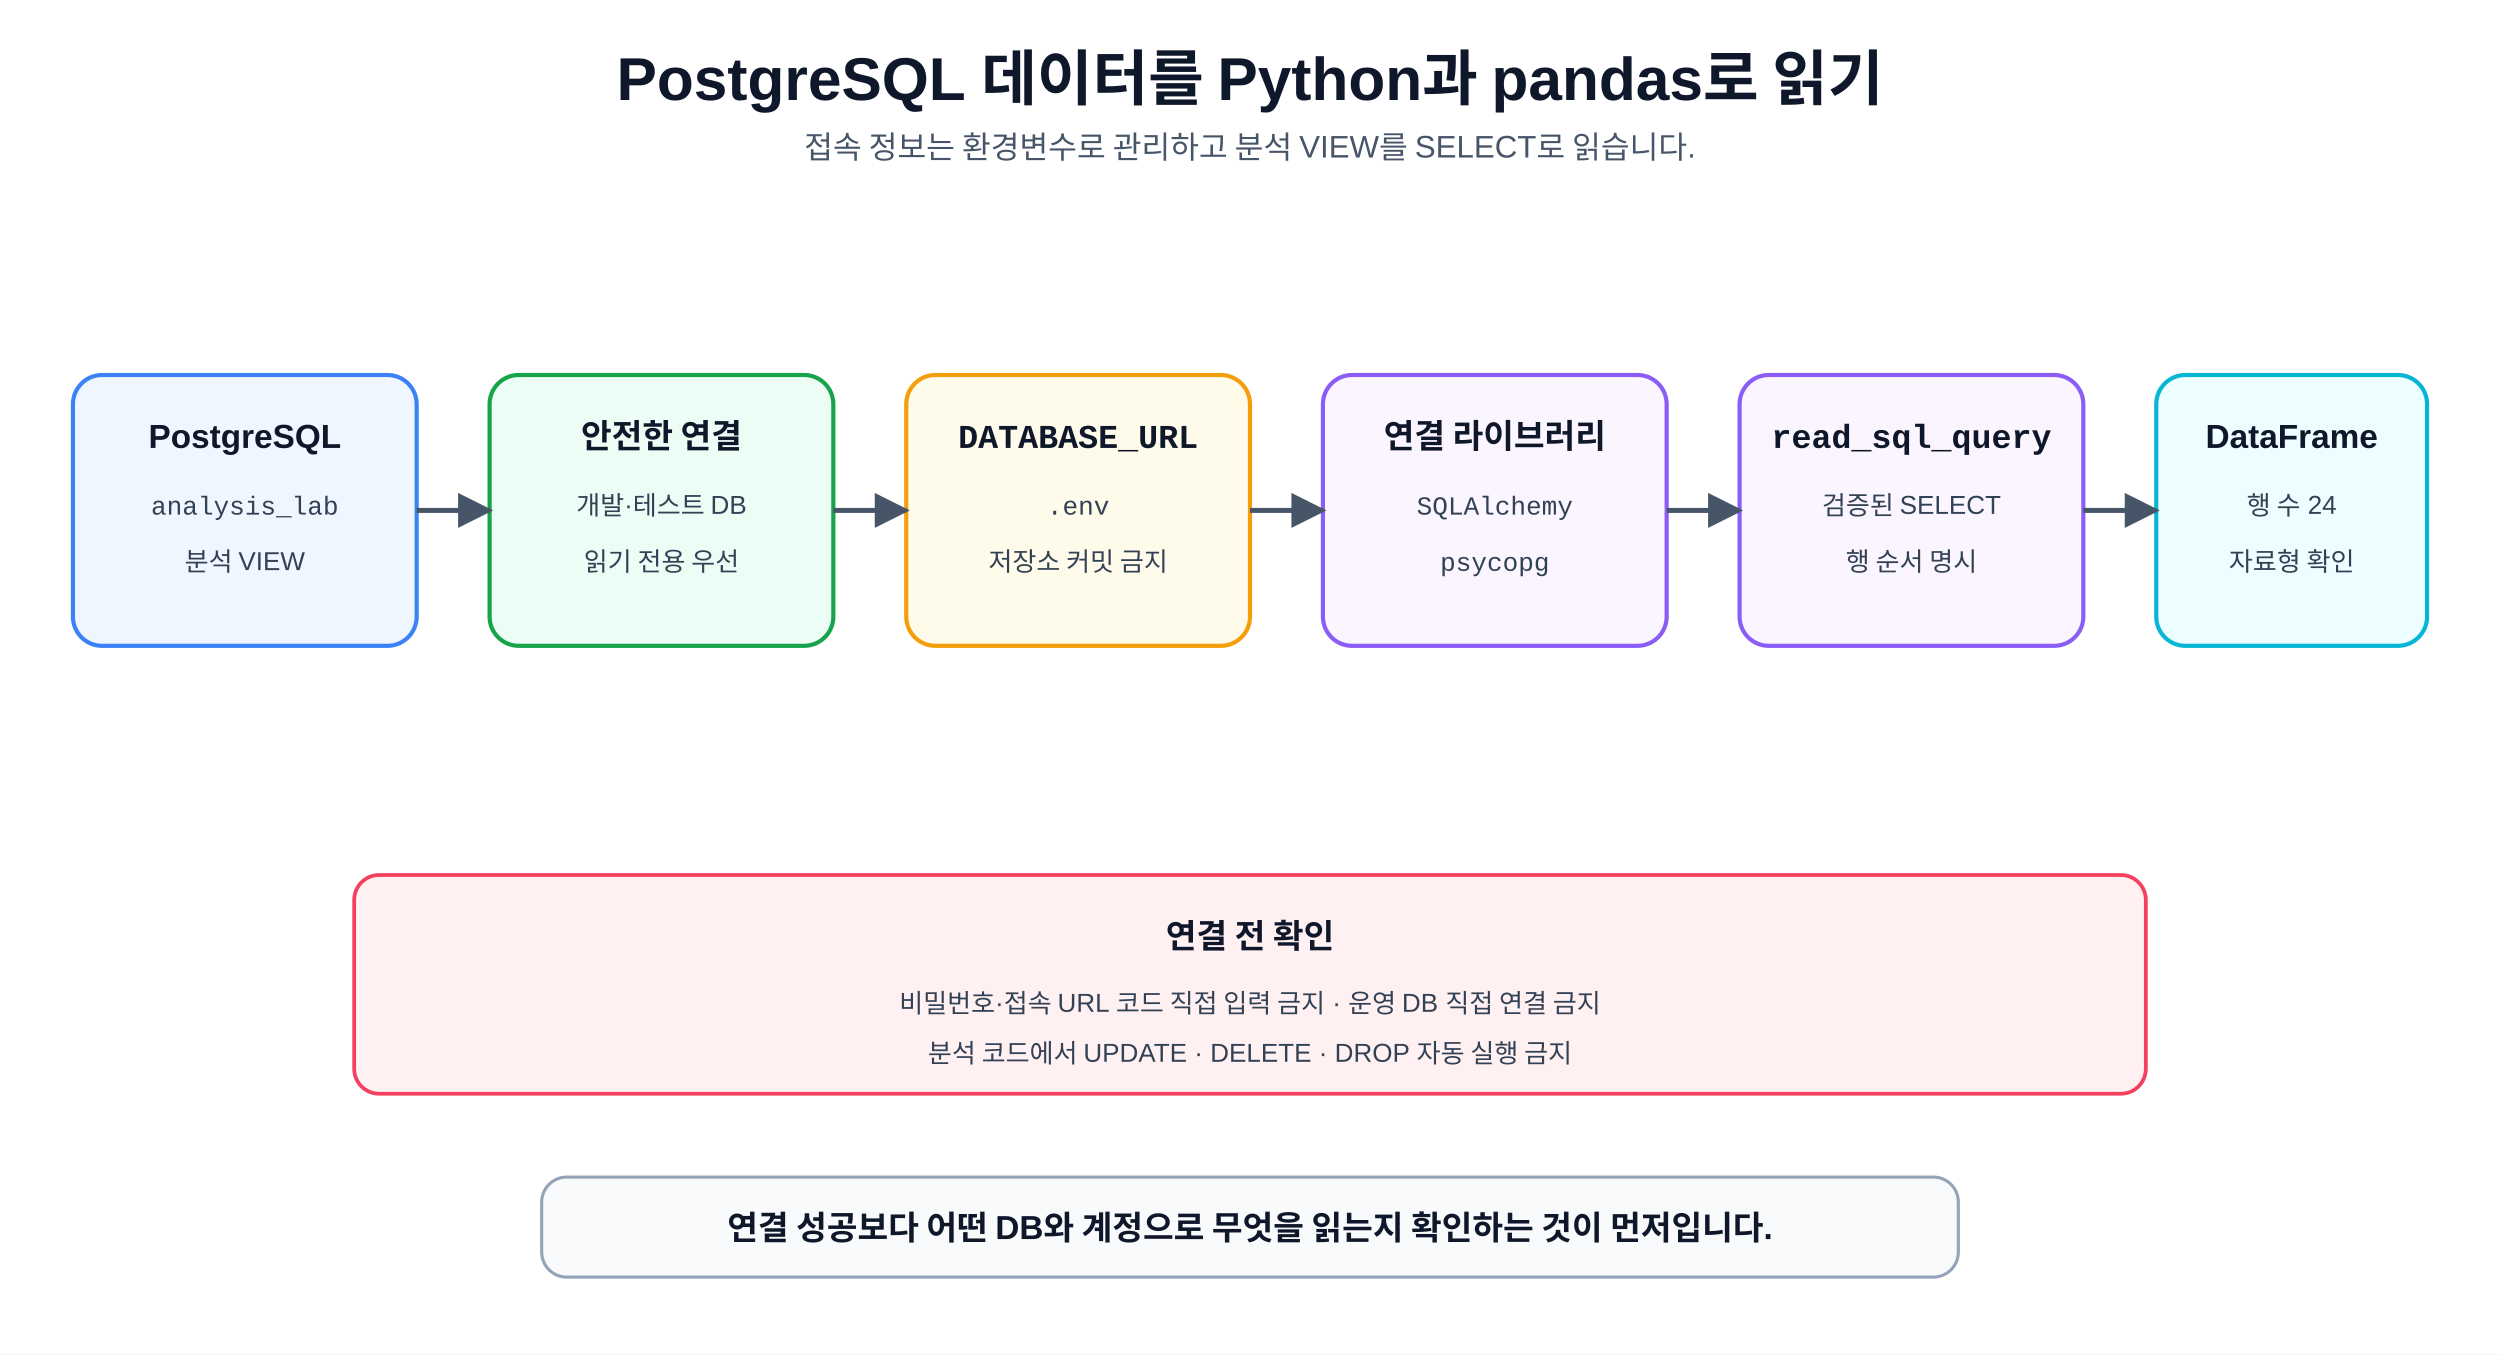
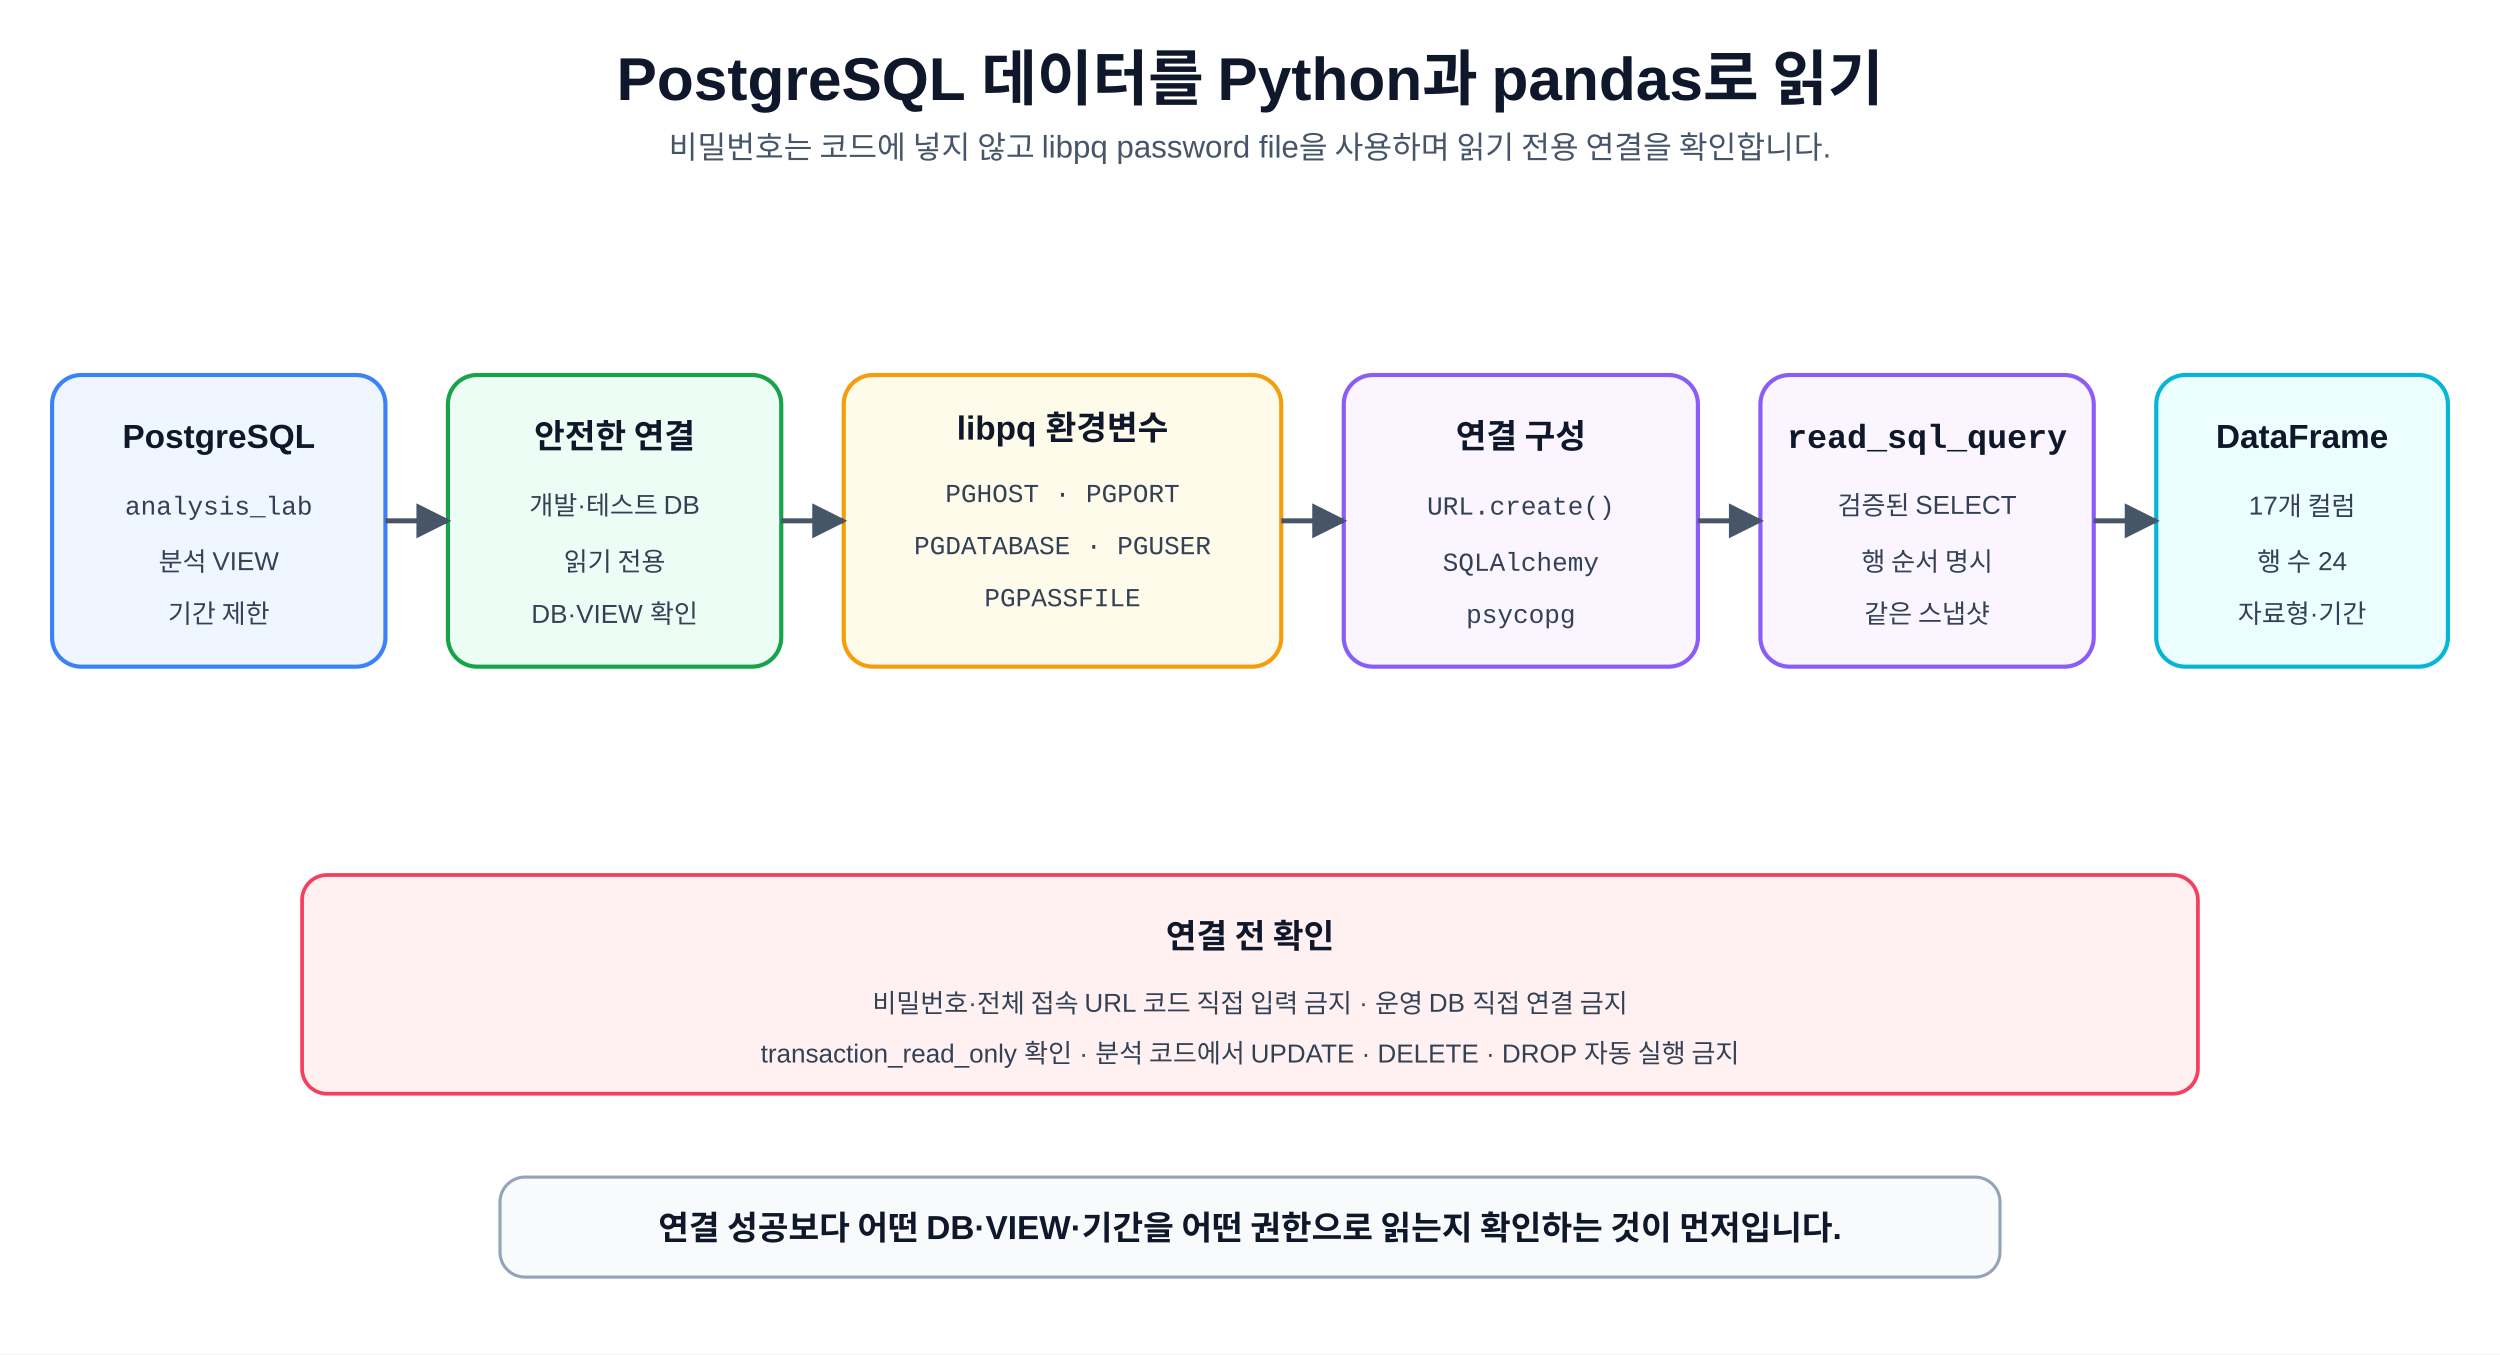
<svg xmlns="http://www.w3.org/2000/svg" width="100%" viewBox="0 0 1200 650" role="img" aria-labelledby="title desc" preserveAspectRatio="xMidYMid meet">
  <defs>
    <marker id="arrow" viewBox="0 0 10 10" refX="9" refY="5" markerWidth="7" markerHeight="7" orient="auto">
      <path d="M0 0 L10 5 L0 10 Z" fill="#475569" />
    </marker>
    <style>
      text{font-family:"Malgun Gothic","Apple SD Gothic Neo","Noto Sans KR",Arial,sans-serif;fill:#0f172a}.mono{font-family:Consolas,D2Coding,"Courier New",monospace}.title{font-size:29px;font-weight:800;text-anchor:middle}.sub{font-size:15px;text-anchor:middle;fill:#475569}.card{stroke-width:2;rx:14}.db{fill:#eff6ff;stroke:#3b82f6}.safe{fill:#ecfdf5;stroke:#16a34a}.env{fill:#fffbeb;stroke:#f59e0b}.code{fill:#faf5ff;stroke:#8b5cf6}.data{fill:#ecfeff;stroke:#06b6d4}.head{font-size:16px;font-weight:700;text-anchor:middle}.body{font-size:12.5px;text-anchor:middle;fill:#334155}.line{stroke:#475569;stroke-width:2.4;fill:none;marker-end:url(#arrow)}.warn{fill:#fff1f2;stroke:#f43f5e;stroke-width:1.8;rx:12}.note{fill:#f8fafc;stroke:#94a3b8;stroke-width:1.5;rx:12}
    </style>
  </defs>
  <rect width="1200" height="650" fill="#fff" />
  <text x="600" y="48" class="title">PostgreSQL 데이터를 Python과 pandas로 읽기</text>
-   <text x="600" y="76" class="sub">접속 정보는 환경변수로 관리하고 분석 VIEW를 SELECT로 읽습니다.</text>
-   <rect x="35" y="180" width="165" height="130" class="card db" />
-   <text x="117.5" y="215" class="head">PostgreSQL</text>
-   <text x="117.5" y="247" class="body mono">analysis_lab</text>
-   <text x="117.5" y="274" class="body">분석 VIEW</text>
-   <rect x="235" y="180" width="165" height="130" class="card safe" />
-   <text x="317.5" y="215" class="head">안전한 연결</text>
-   <text x="317.5" y="247" class="body">개발·테스트 DB</text>
-   <text x="317.5" y="274" class="body">읽기 전용 우선</text>
-   <rect x="435" y="180" width="165" height="130" class="card env" />
-   <text x="517.5" y="215" class="head mono">DATABASE_URL</text>
-   <text x="517.5" y="247" class="body mono">.env</text>
-   <text x="517.5" y="274" class="body">저장소 커밋 금지</text>
-   <rect x="635" y="180" width="165" height="130" class="card code" />
-   <text x="717.5" y="215" class="head">연결 라이브러리</text>
-   <text x="717.5" y="247" class="body mono">SQLAlchemy</text>
-   <text x="717.5" y="274" class="body mono">psycopg</text>
-   <rect x="835" y="180" width="165" height="130" class="card code" />
-   <text x="917.5" y="215" class="head mono">read_sql_query</text>
-   <text x="917.5" y="247" class="body">검증된 SELECT</text>
-   <text x="917.5" y="274" class="body">행 순서 명시</text>
-   <rect x="1035" y="180" width="130" height="130" class="card data" />
-   <text x="1100" y="215" class="head">DataFrame</text>
-   <text x="1100" y="247" class="body">행 수 24</text>
-   <text x="1100" y="274" class="body">자료형 확인</text>
-   <path d="M200 245 H235" class="line" />
-   <path d="M400 245 H435" class="line" />
-   <path d="M600 245 H635" class="line" />
-   <path d="M800 245 H835" class="line" />
-   <path d="M1000 245 H1035" class="line" />
-   <rect x="170" y="420" width="860" height="105" class="warn" />
+   <text x="600" y="76" class="sub">비밀번호는 코드에 넣지 않고 libpq password file을 사용하며 읽기 전용 연결을 확인합니다.</text>
+   <rect x="25" y="180" width="160" height="140" class="card db" />
+   <text x="105" y="215" class="head">PostgreSQL</text>
+   <text x="105" y="247" class="body mono">analysis_lab</text>
+   <text x="105" y="274" class="body">분석 VIEW</text>
+   <text x="105" y="299" class="body">기간 제한</text>
+   <rect x="215" y="180" width="160" height="140" class="card safe" />
+   <text x="295" y="215" class="head">안전한 연결</text>
+   <text x="295" y="247" class="body">개발·테스트 DB</text>
+   <text x="295" y="274" class="body">읽기 전용</text>
+   <text x="295" y="299" class="body">DB·VIEW 확인</text>
+   <rect x="405" y="180" width="210" height="140" class="card env" />
+   <text x="510" y="211" class="head">libpq 환경변수</text>
+   <text x="510" y="241" class="body mono">PGHOST · PGPORT</text>
+   <text x="510" y="266" class="body mono">PGDATABASE · PGUSER</text>
+   <text x="510" y="291" class="body mono">PGPASSFILE</text>
+   <rect x="645" y="180" width="170" height="140" class="card code" />
+   <text x="730" y="215" class="head">연결 구성</text>
+   <text x="730" y="247" class="body mono">URL.create()</text>
+   <text x="730" y="274" class="body mono">SQLAlchemy</text>
+   <text x="730" y="299" class="body mono">psycopg</text>
+   <rect x="845" y="180" width="160" height="140" class="card code" />
+   <text x="925" y="215" class="head mono">read_sql_query</text>
+   <text x="925" y="247" class="body">검증된 SELECT</text>
+   <text x="925" y="274" class="body">행 순서 명시</text>
+   <text x="925" y="299" class="body">같은 스냅샷</text>
+   <rect x="1035" y="180" width="140" height="140" class="card data" />
+   <text x="1105" y="215" class="head">DataFrame</text>
+   <text x="1105" y="247" class="body">17개 컬럼</text>
+   <text x="1105" y="274" class="body">행 수 24</text>
+   <text x="1105" y="299" class="body">자료형·기간</text>
+   <path d="M185 250 H215" class="line" />
+   <path d="M375 250 H405" class="line" />
+   <path d="M615 250 H645" class="line" />
+   <path d="M815 250 H845" class="line" />
+   <path d="M1005 250 H1035" class="line" />
+   <rect x="145" y="420" width="910" height="105" class="warn" />
  <text x="600" y="455" class="head">연결 전 확인</text>
-   <text x="600" y="486" class="body">비밀번호·접속 URL 코드 직접 입력 금지 · 운영 DB 직접 연결 금지</text>
-   <text x="600" y="510" class="body">분석 코드에서 UPDATE · DELETE · DROP 자동 실행 금지</text>
-   <rect x="260" y="565" width="680" height="48" class="note" />
-   <text x="600" y="595" class="head">연결 성공보다 어떤 DB와 계정으로 무엇을 읽는지 확인하는 것이 먼저입니다.</text>
+   <text x="600" y="486" class="body">비밀번호·전체 접속 URL 코드 직접 입력 금지 · 운영 DB 직접 연결 금지</text>
+   <text x="600" y="510" class="body">transaction_read_only 확인 · 분석 코드에서 UPDATE · DELETE · DROP 자동 실행 금지</text>
+   <rect x="240" y="565" width="720" height="48" class="note" />
+   <text x="600" y="595" class="head">연결 성공보다 어떤 DB·VIEW·기간을 어떤 권한으로 읽는지 확인하는 것이 먼저입니다.</text>
</svg>
